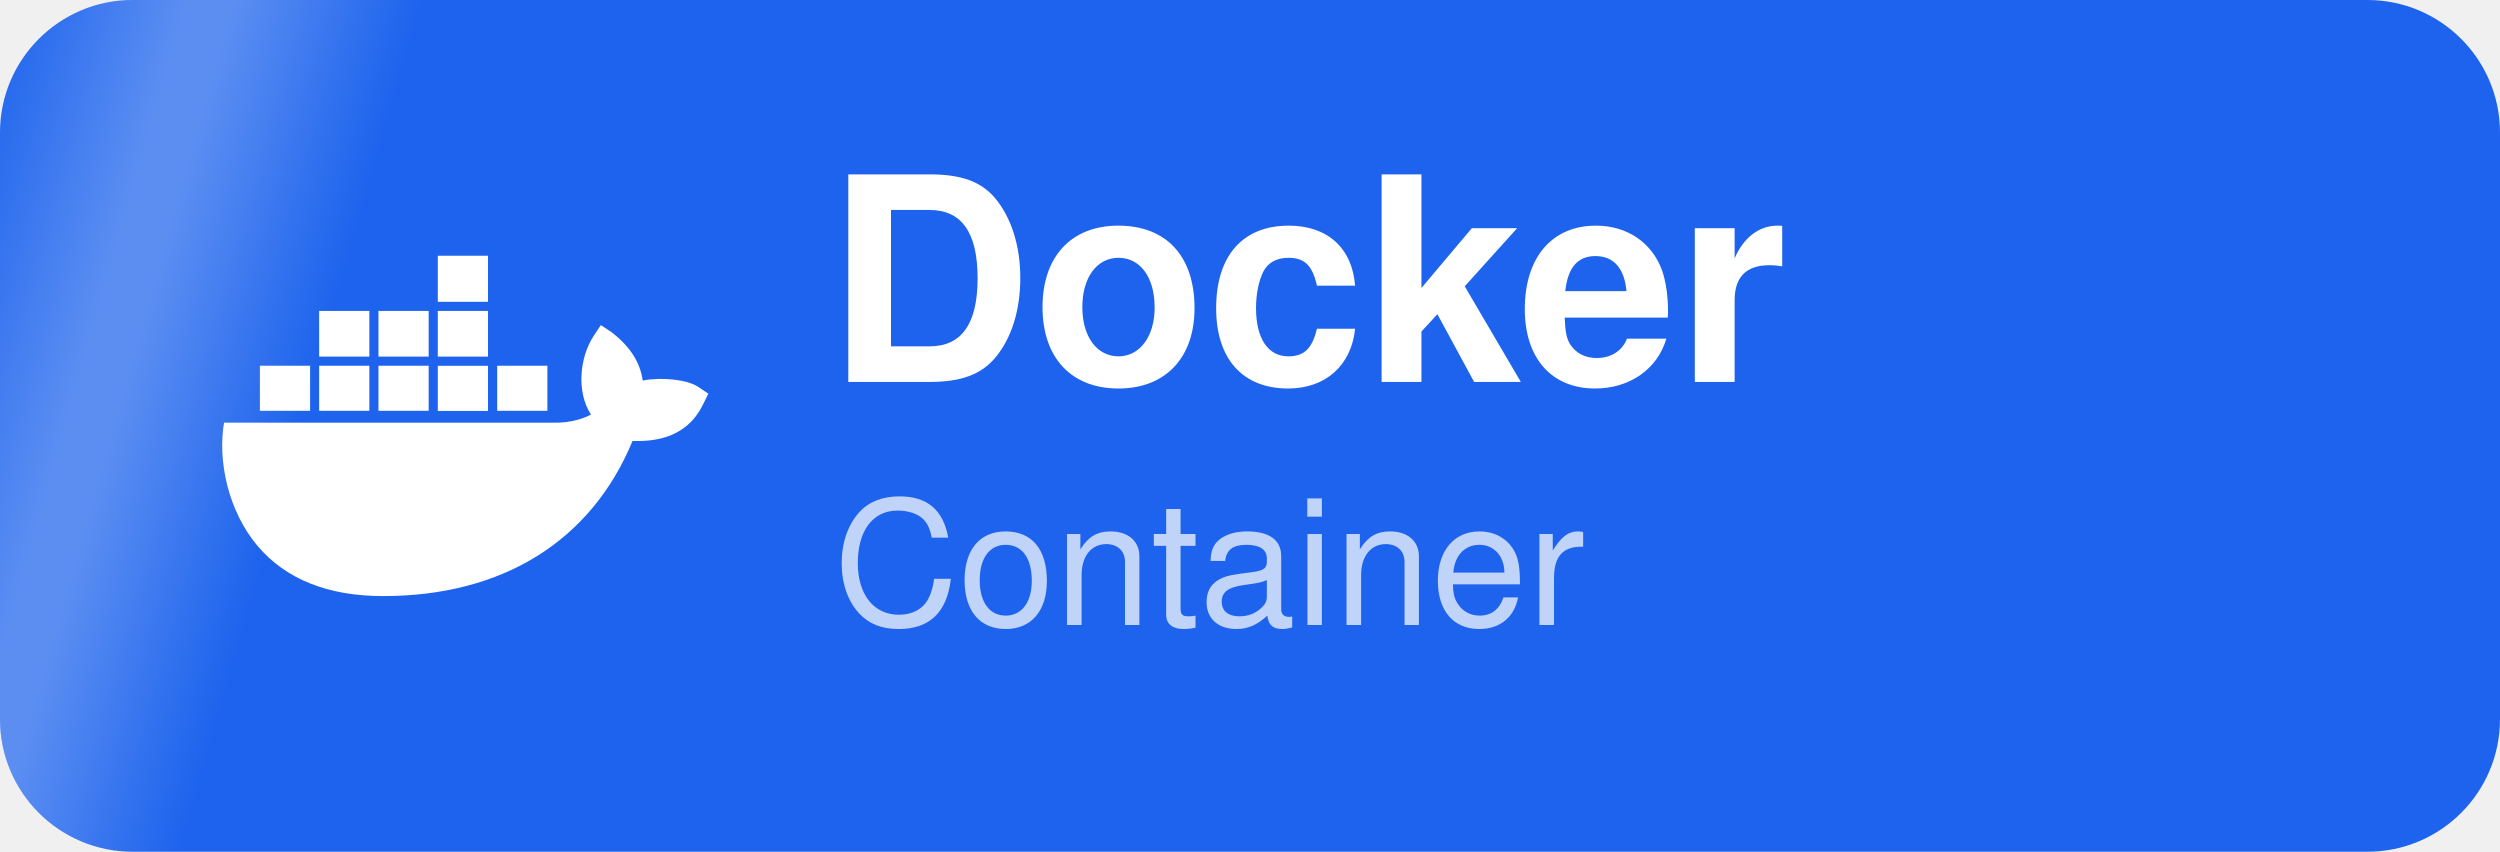
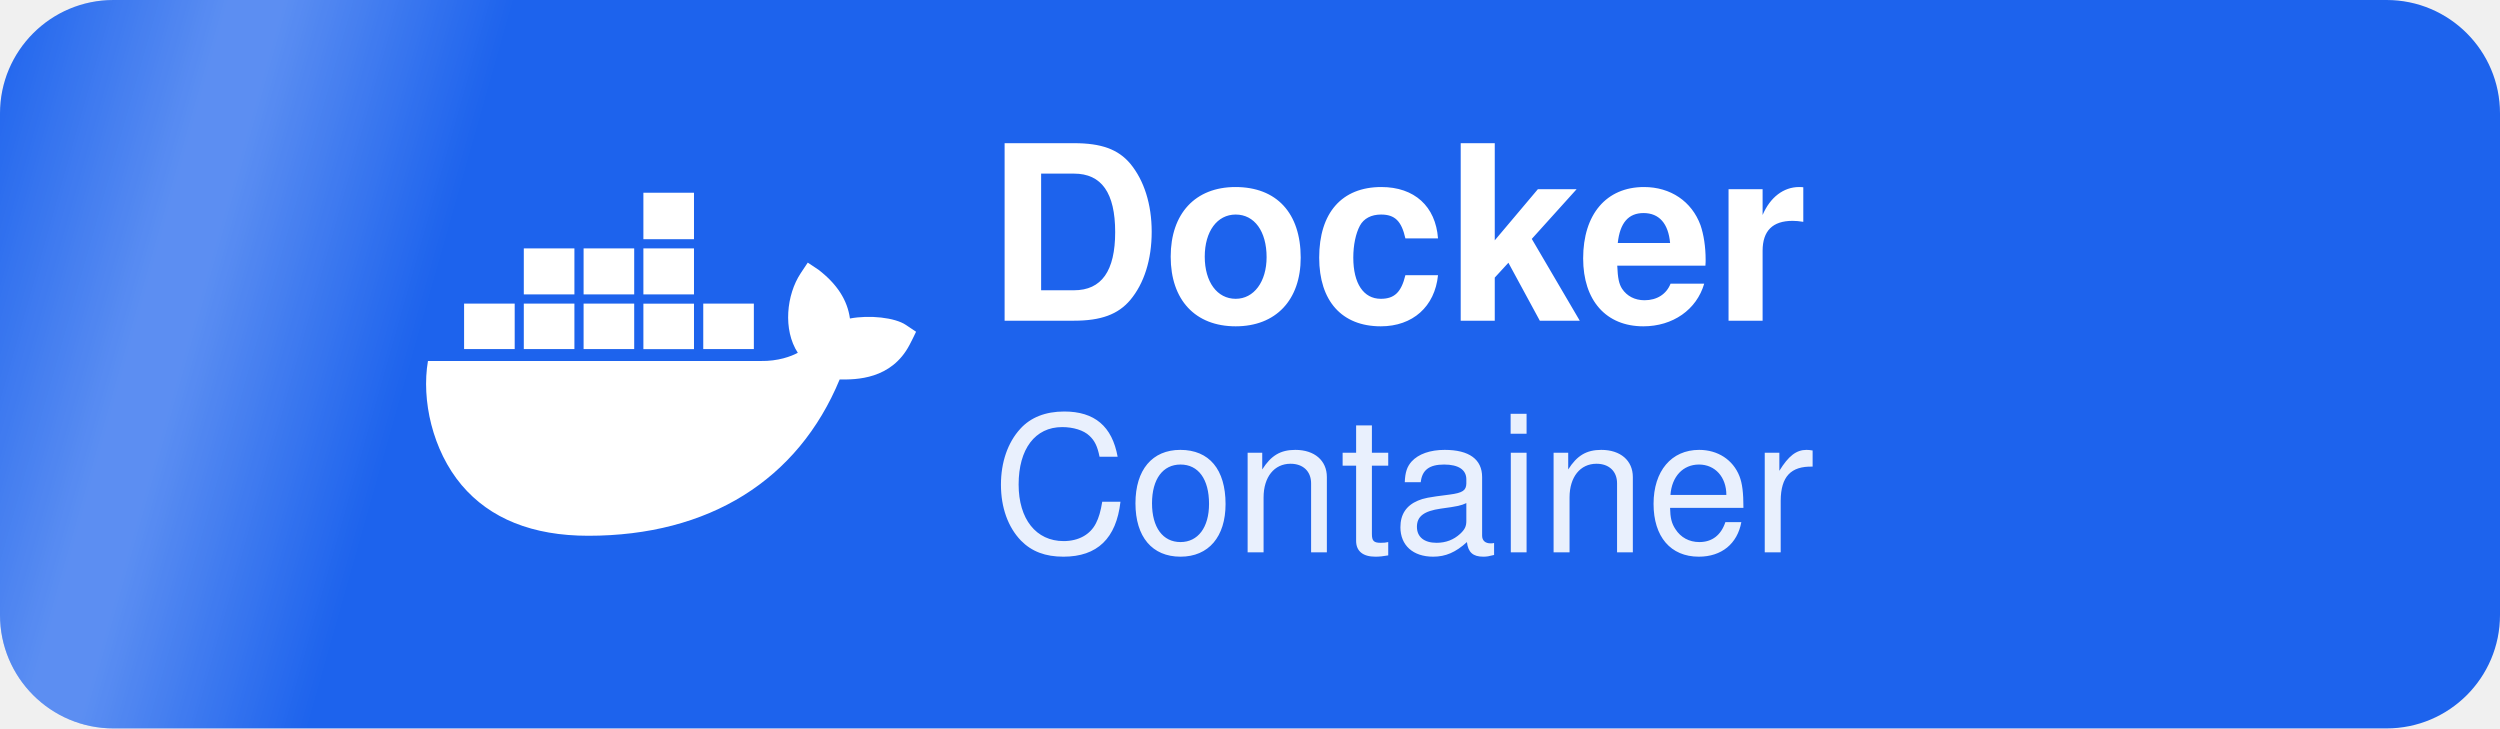
- <svg xmlns="http://www.w3.org/2000/svg" viewBox="0 0 720 245.3" width="720" height="245.3" role="img" aria-label="Run it with Docker">
+ <svg xmlns="http://www.w3.org/2000/svg" viewBox="0 0 841.9 245.3" width="841.9" height="245.3" role="img" aria-label="Run it with Docker">
  <defs>
    <clipPath id="edge">
-       <path d="M38.2,0 H681.8 A38.2,38.2 0 0 1 720,38.2 V207.1 A38.2,38.2 0 0 1 681.8,245.3 H38.2 A38.2,38.2 0 0 1 0,207.1 V38.2 A38.2,38.2 0 0 1 38.2,0 Z" />
+       <path d="M38.2,0 H803.7 A38.2,38.2 0 0 1 841.9,38.2 V207.1 A38.2,38.2 0 0 1 803.7,245.3 H38.2 A38.2,38.2 0 0 1 0,207.1 V38.2 A38.2,38.2 0 0 1 38.2,0 Z" />
    </clipPath>
    <linearGradient id="sheen" x1="0" y1="0" x2="1" y2="0">
      <stop offset="0" stop-color="#fff" stop-opacity="0" />
      <stop offset="0.45" stop-color="#fff" stop-opacity="0.28" />
      <stop offset="0.55" stop-color="#fff" stop-opacity="0.28" />
      <stop offset="1" stop-color="#fff" stop-opacity="0" />
    </linearGradient>
  </defs>
  <style>
    @keyframes pass {
-       0%       { transform: translateX(-226.6px); }
-       12.37%   { transform: translateX(946.6px); }
-       100%     { transform: translateX(946.6px); }
+       0%       { transform: translateX(-278.4px); }
+       11.70%   { transform: translateX(1120.3px); }
+       100%     { transform: translateX(1120.3px); }
    }
-     .band { animation: pass 10.277s linear 2.914s infinite backwards; }
+     .band { animation: pass 9.089s linear 2.426s infinite backwards; }
    @media (prefers-reduced-motion: reduce) {
      .band { animation: none; opacity: 0; }
    }
  </style>
-   <path d="M38.2,0 H681.8 A38.2,38.2 0 0 1 720,38.2 V207.1 A38.2,38.2 0 0 1 681.8,245.3 H38.2 A38.2,38.2 0 0 1 0,207.1 V38.2 A38.2,38.2 0 0 1 38.2,0 Z" fill="#1d63ed" />
-   <g transform="translate(64.0 66.65) scale(0.21875)" fill="#ffffff">
+   <path d="M38.2,0 H803.7 A38.2,38.2 0 0 1 841.9,38.2 V207.1 A38.2,38.2 0 0 1 803.7,245.3 H38.2 A38.2,38.2 0 0 1 0,207.1 V38.2 A38.2,38.2 0 0 1 38.2,0 Z" fill="#1d63ed" />
+   <g transform="translate(143.5 56.65) scale(0.25781)" fill="#ffffff">
    <path d="M349.9 236.3h-66.1v-59.4h66.1v59.4zm0-204.3h-66.1v60.7h66.1V32zm78.2 144.8H362v59.4h66.1v-59.4zm-156.3-72.1h-66.1v60.1h66.1v-60.1zm78.1 0h-66.1v60.1h66.1v-60.1zm276.8 100c-14.4-9.7-47.6-13.2-73.1-8.4-3.3-24-16.7-44.9-41.1-63.7l-14-9.3-9.3 14c-18.4 27.8-23.4 73.6-3.7 103.8-8.7 4.7-25.8 11.1-48.4 10.7H2.4c-8.7 50.8 5.8 116.8 44 162.1 37.1 43.9 92.7 66.2 165.4 66.2 157.4 0 273.9-72.5 328.4-204.2 21.4.4 67.6.1 91.3-45.2 1.5-2.5 6.6-13.2 8.5-17.1l-13.3-8.9zm-511.1-27.9h-66v59.4h66.1v-59.4zm78.1 0h-66.1v59.4h66.1v-59.4zm78.1 0h-66.1v59.4h66.1v-59.4zm-78.1-72.1h-66.1v60.1h66.1v-60.1z" />
  </g>
-   <text x="238" y="110" font-family="-apple-system, BlinkMacSystemFont, 'Segoe UI', Helvetica, Arial, sans-serif" font-size="82" font-weight="700" fill="#ffffff">Docker</text>
-   <text x="240" y="180" font-family="-apple-system, BlinkMacSystemFont, 'Segoe UI', Helvetica, Arial, sans-serif" font-size="50" font-weight="400" fill="#ffffff" fill-opacity="0.72">Container</text>
+   <text x="332" y="108" font-family="-apple-system, BlinkMacSystemFont, 'Segoe UI', Helvetica, Arial, sans-serif" font-size="82" font-weight="700" fill="#ffffff">Docker</text>
+   <text x="334" y="186" font-family="-apple-system, BlinkMacSystemFont, 'Segoe UI', Helvetica, Arial, sans-serif" font-size="64" font-weight="400" fill="#ffffff" fill-opacity="0.9">Container</text>
  <g clip-path="url(#edge)">
    <g class="band">
-       <rect x="0" y="-60" width="121.8" height="365.3" fill="url(#sheen)" transform="skewX(-16)" />
+       <rect x="0" y="-60" width="173.6" height="365.3" fill="url(#sheen)" transform="skewX(-16)" />
    </g>
  </g>
</svg>
